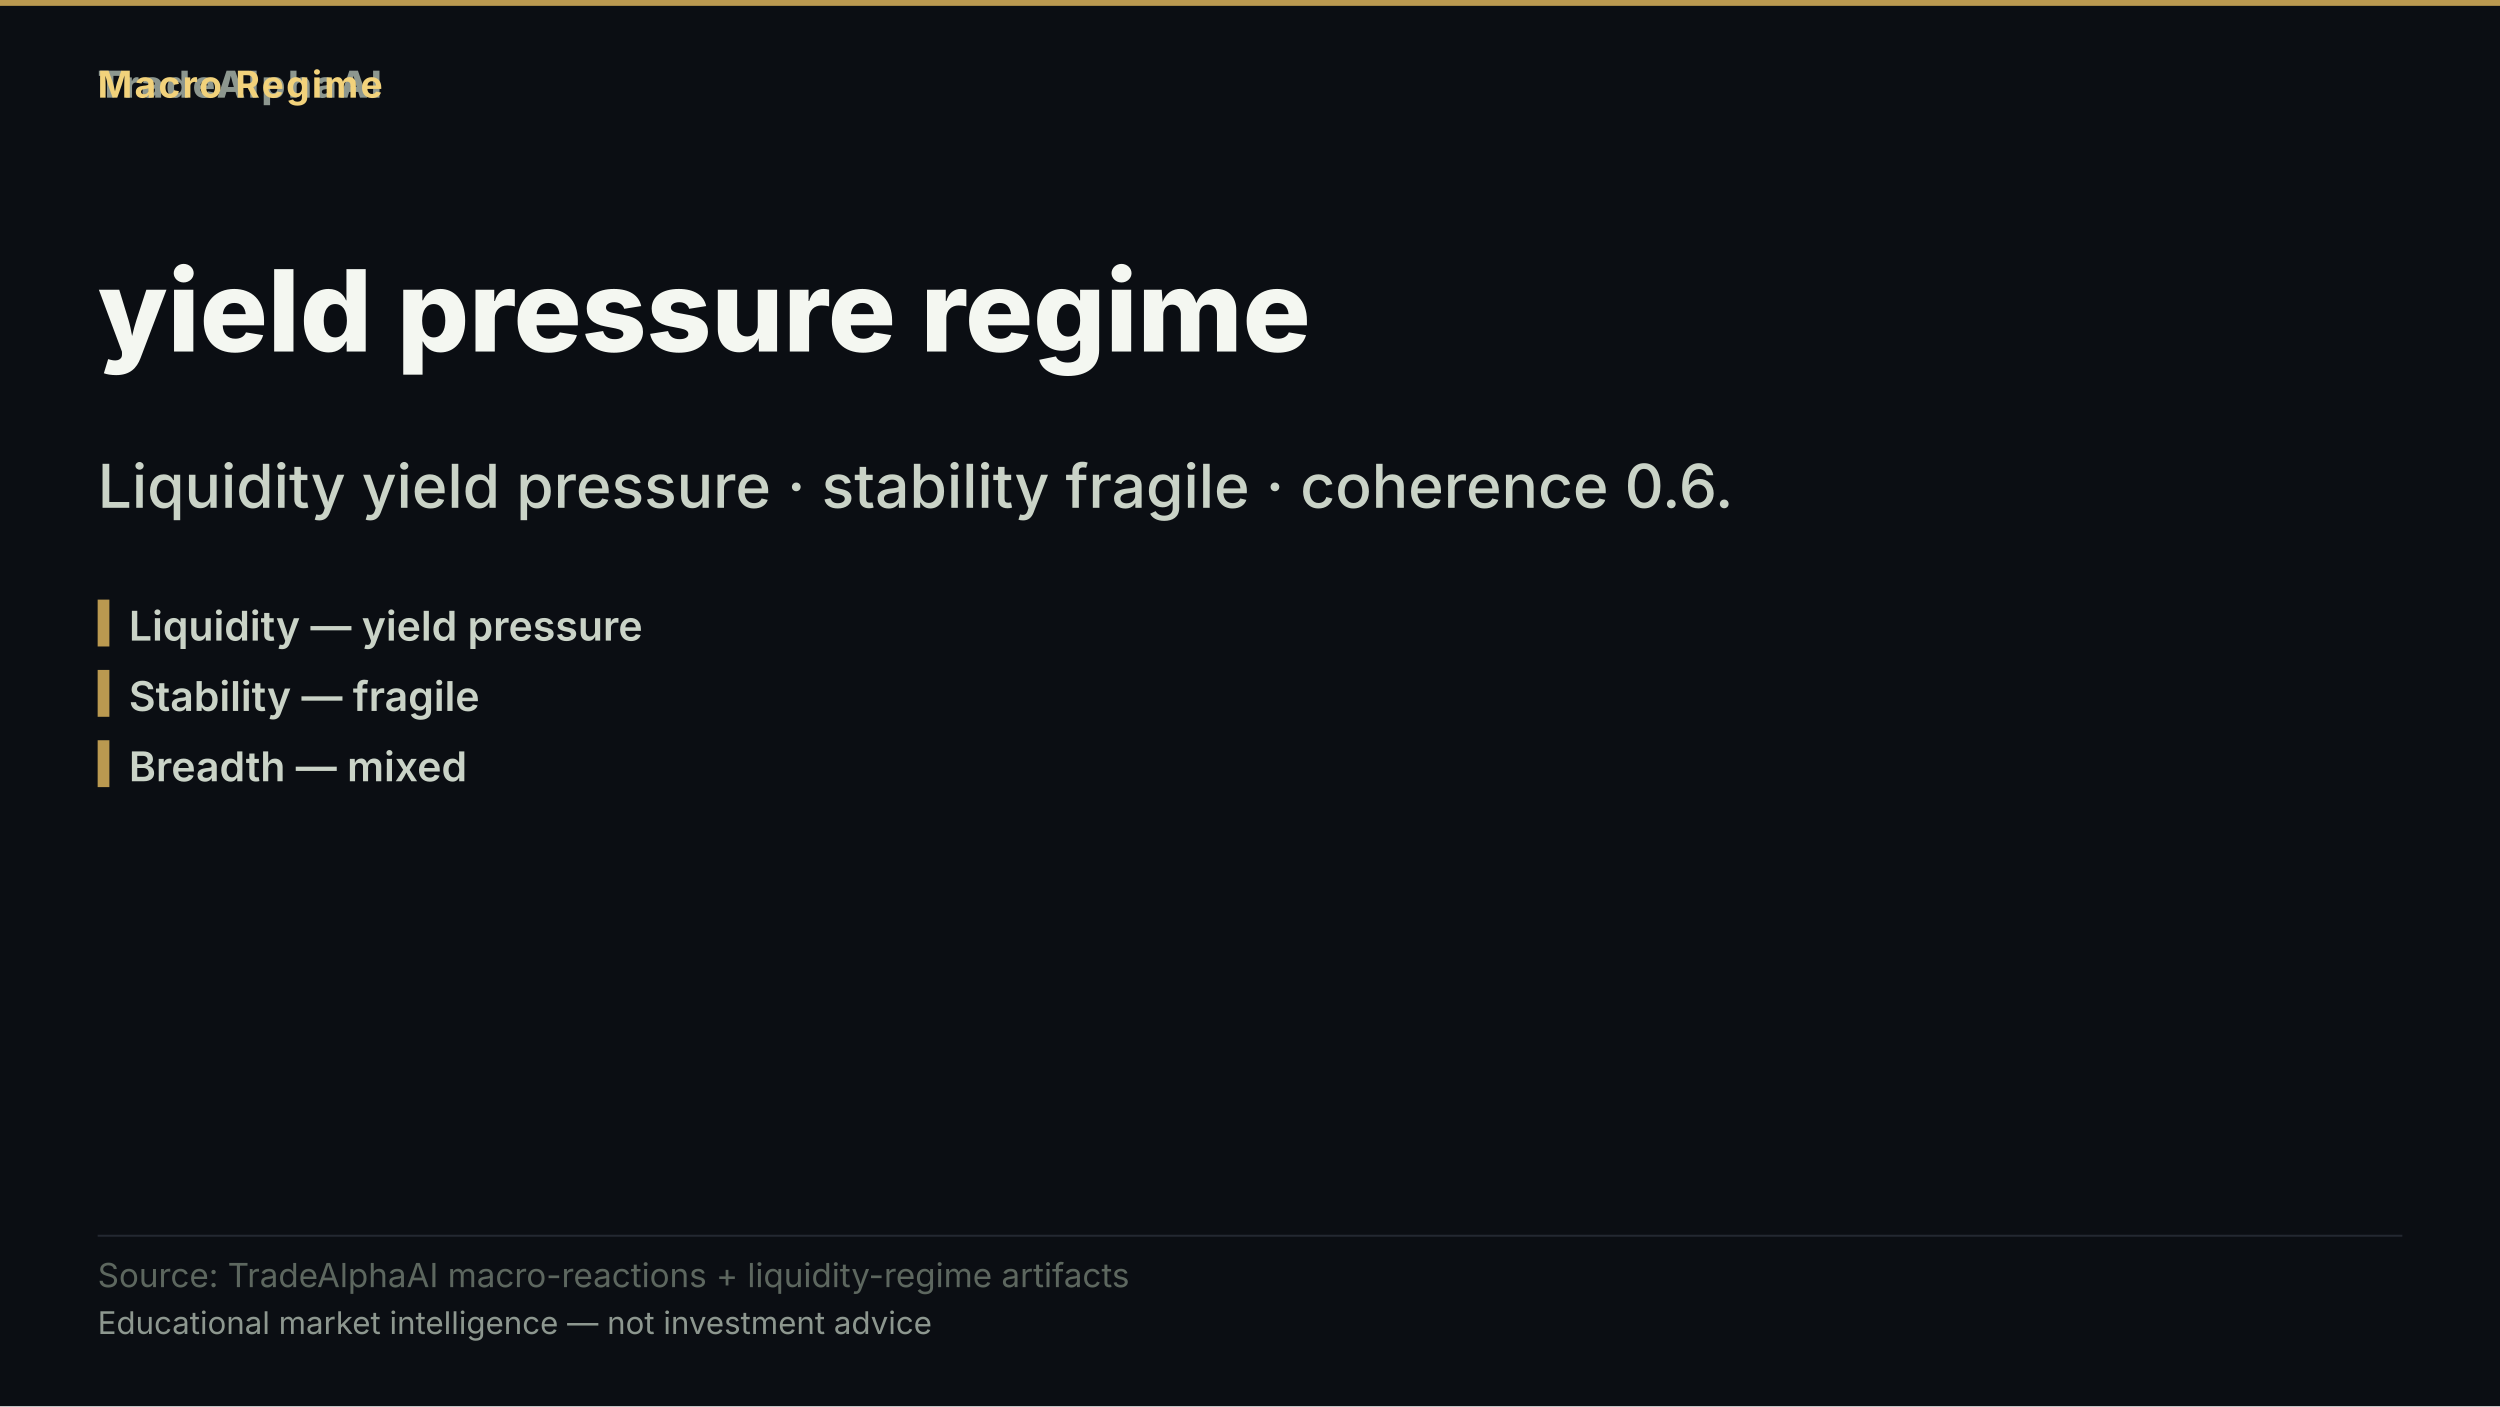
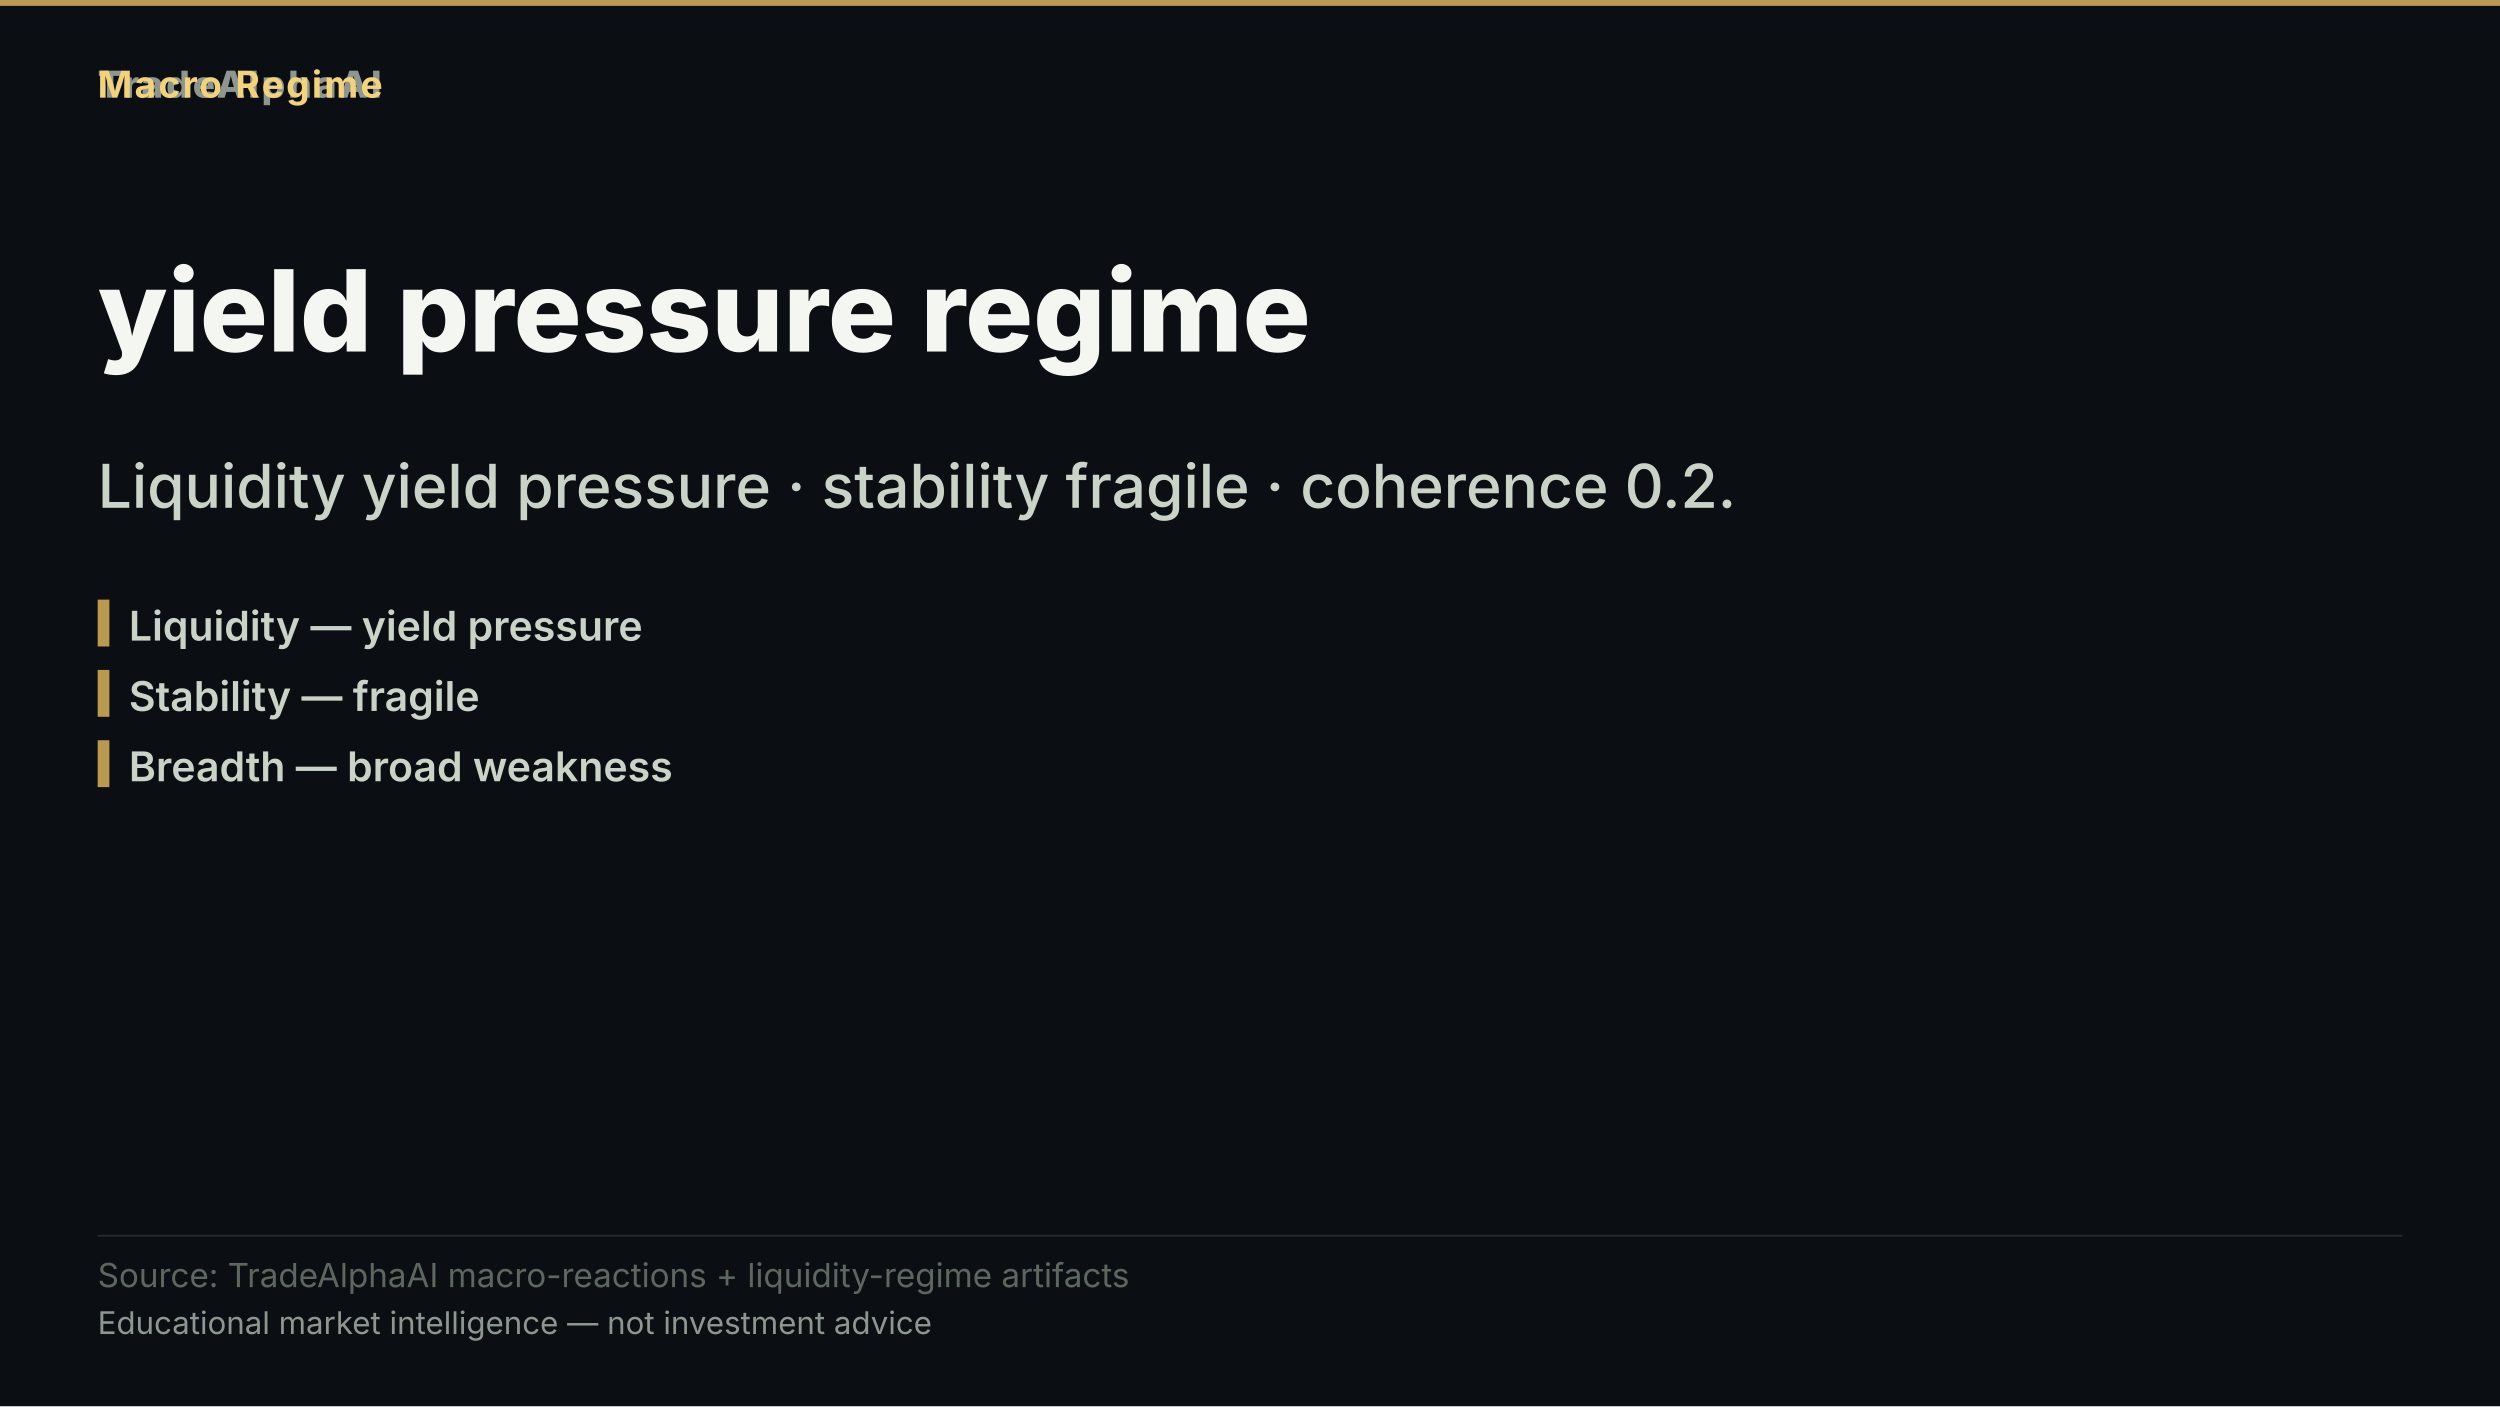
<svg xmlns="http://www.w3.org/2000/svg" width="1280" height="720" viewBox="0 0 1280 720" role="img" aria-label="yield pressure regime">
  <rect width="1280" height="720" fill="#0b0e13" />
  <rect x="0" y="0" width="1280" height="3" fill="#d8b15a" opacity="0.85" />
  <text x="50" y="50" font-family="'Inter','Segoe UI','Helvetica Neue',Arial,sans-serif" font-size="19" font-weight="800" letter-spacing="1.5" fill="#8d978f" text-anchor="start">TradeAlphaAI</text>
  <text x="50" y="50" font-family="'Inter','Segoe UI','Helvetica Neue',Arial,sans-serif" font-size="19" font-weight="700" letter-spacing="1.2" fill="#f2d27b" text-anchor="start">Macro Regime</text>
  <text x="50" y="180" font-family="'Inter','Segoe UI','Helvetica Neue',Arial,sans-serif" font-size="58" font-weight="800" fill="#f4f7f1" text-anchor="start">yield pressure regime</text>
-   <text x="50" y="260" font-family="'Inter','Segoe UI','Helvetica Neue',Arial,sans-serif" font-size="31" font-weight="500" fill="#cad3c7" text-anchor="start">Liquidity yield pressure · stability fragile · coherence 0.6.</text>
+   <text x="50" y="260" font-family="'Inter','Segoe UI','Helvetica Neue',Arial,sans-serif" font-size="31" font-weight="500" fill="#cad3c7" text-anchor="start">Liquidity yield pressure · stability fragile · coherence 0.2.</text>
  <rect x="50" y="307" width="6" height="24" fill="#d8b15a" opacity="0.85" />
  <text x="66" y="328" font-family="'Inter','Segoe UI','Helvetica Neue',Arial,sans-serif" font-size="21" font-weight="600" fill="#cad3c7" text-anchor="start">Liquidity — yield pressure</text>
  <rect x="50" y="343" width="6" height="24" fill="#d8b15a" opacity="0.85" />
  <text x="66" y="364" font-family="'Inter','Segoe UI','Helvetica Neue',Arial,sans-serif" font-size="21" font-weight="600" fill="#cad3c7" text-anchor="start">Stability — fragile</text>
  <rect x="50" y="379" width="6" height="24" fill="#d8b15a" opacity="0.85" />
-   <text x="66" y="400" font-family="'Inter','Segoe UI','Helvetica Neue',Arial,sans-serif" font-size="21" font-weight="600" fill="#cad3c7" text-anchor="start">Breadth — mixed</text>
+   <text x="66" y="400" font-family="'Inter','Segoe UI','Helvetica Neue',Arial,sans-serif" font-size="21" font-weight="600" fill="#cad3c7" text-anchor="start">Breadth — broad weakness</text>
  <rect x="50" y="632.2" width="1180" height="1" fill="rgba(148,163,184,0.18)" />
  <text x="50" y="659" font-family="'Inter','Segoe UI','Helvetica Neue',Arial,sans-serif" font-size="17" fill="#5d675f" text-anchor="start">Source: TradeAlphaAI macro-reactions + liquidity-regime artifacts</text>
  <text x="50" y="683" font-family="'Inter','Segoe UI','Helvetica Neue',Arial,sans-serif" font-size="16" fill="#8d978f" text-anchor="start">Educational market intelligence — not investment advice</text>
</svg>
